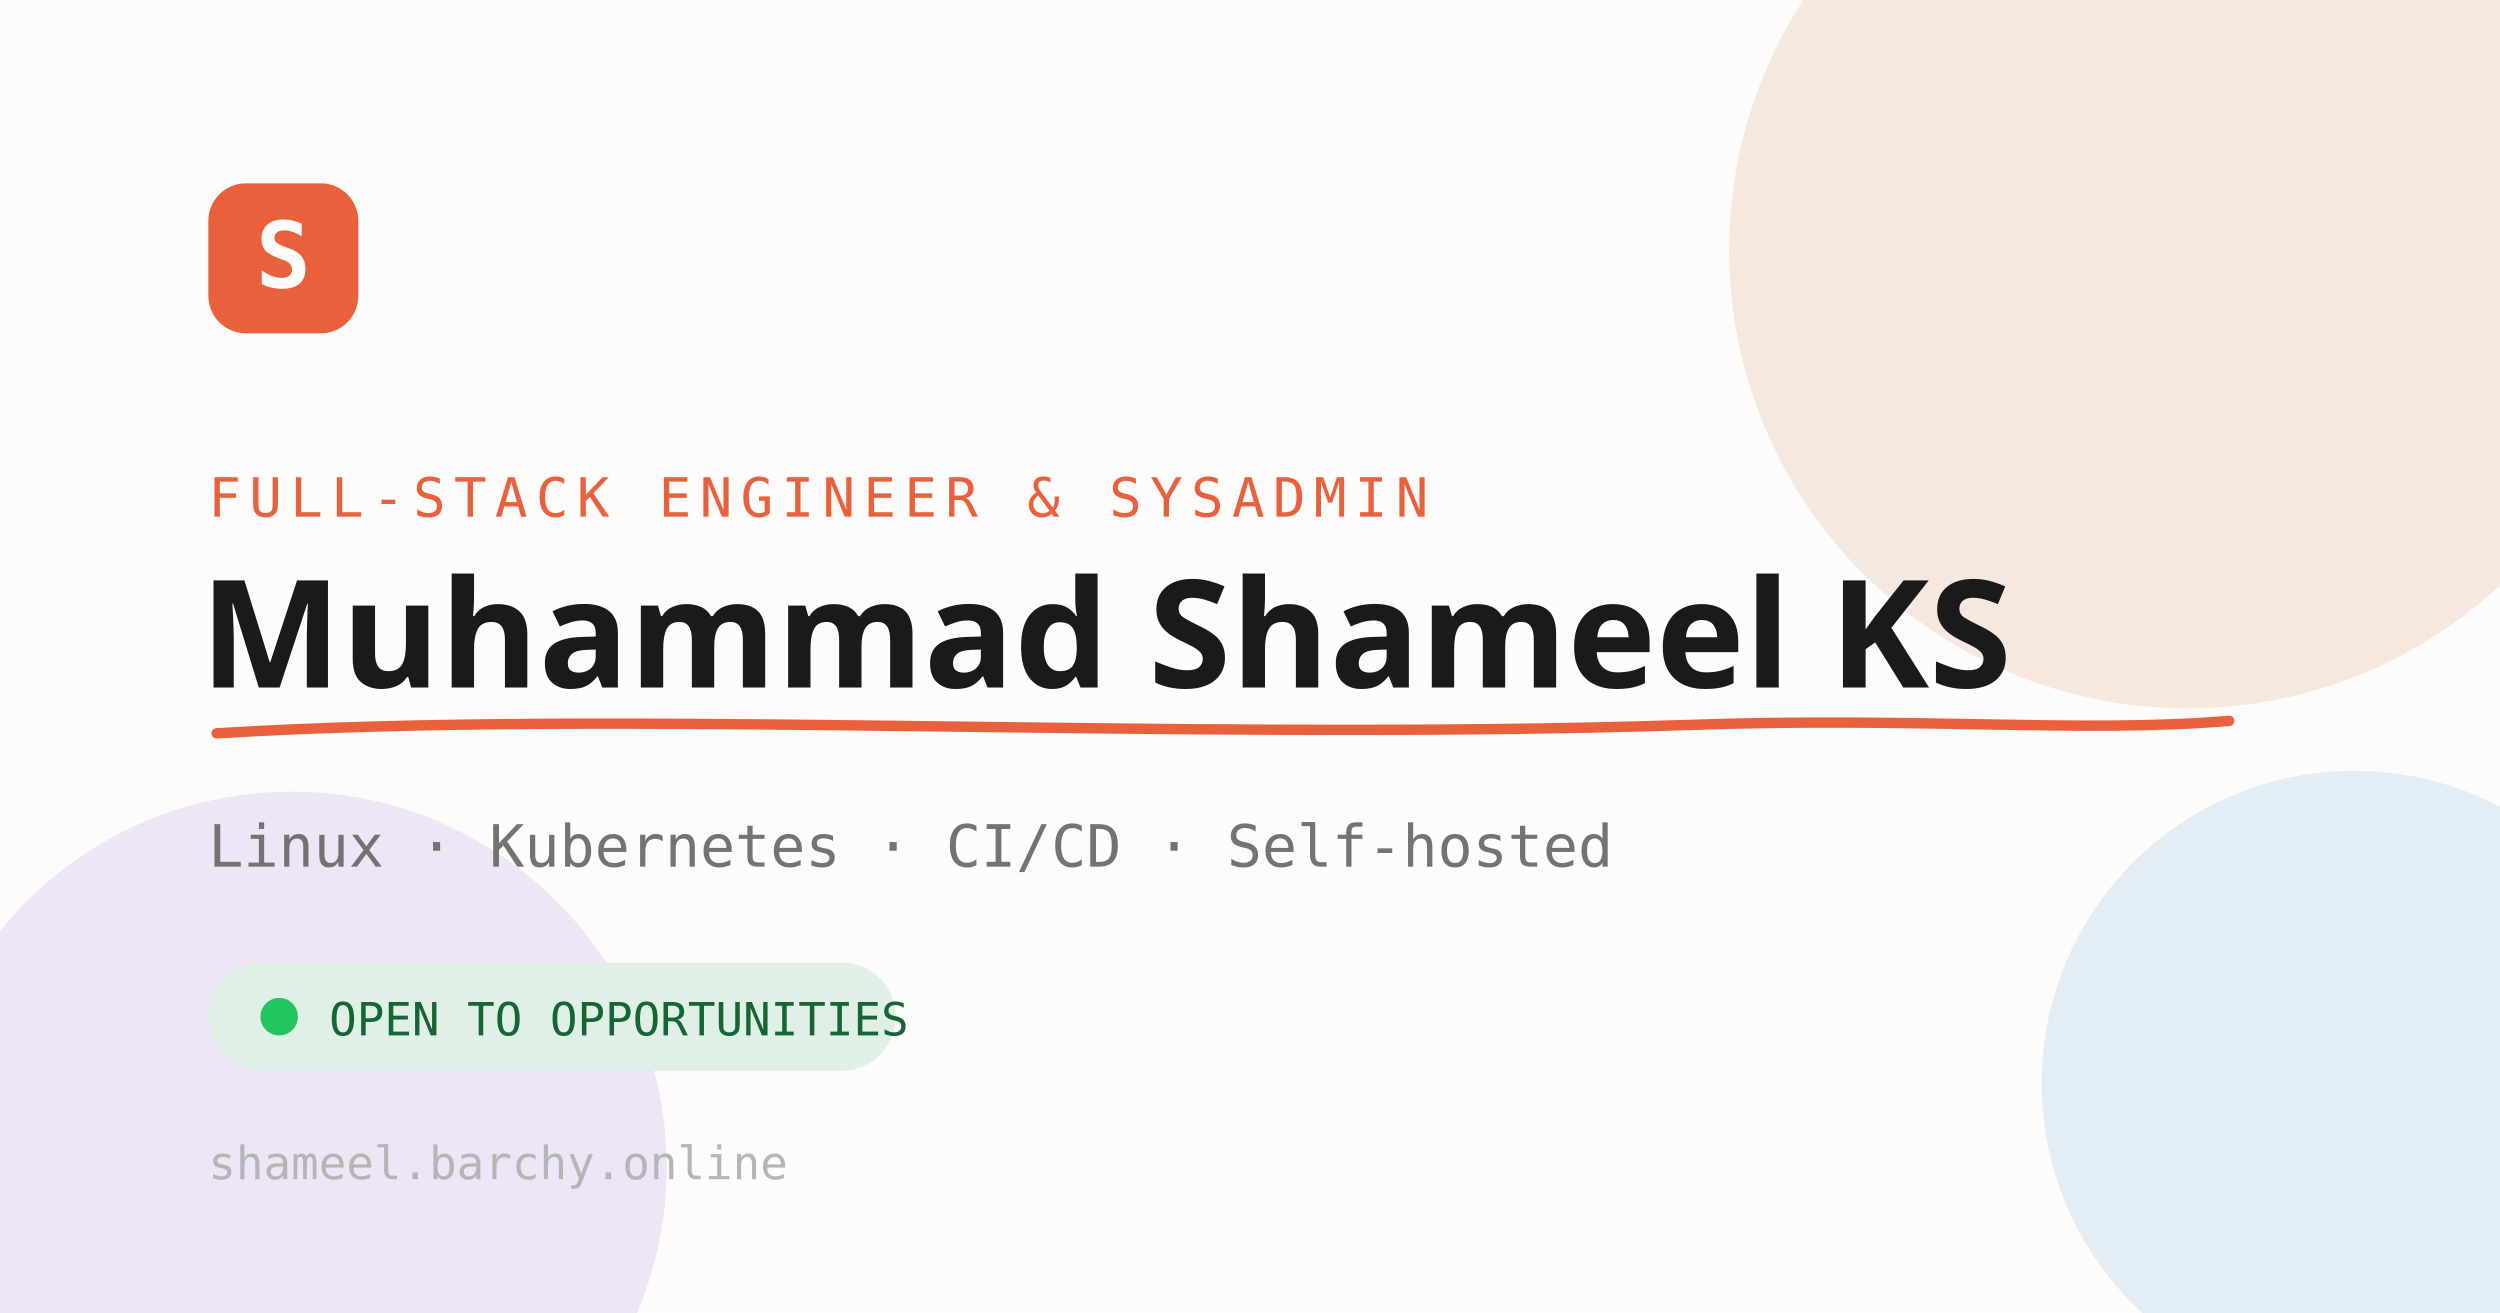
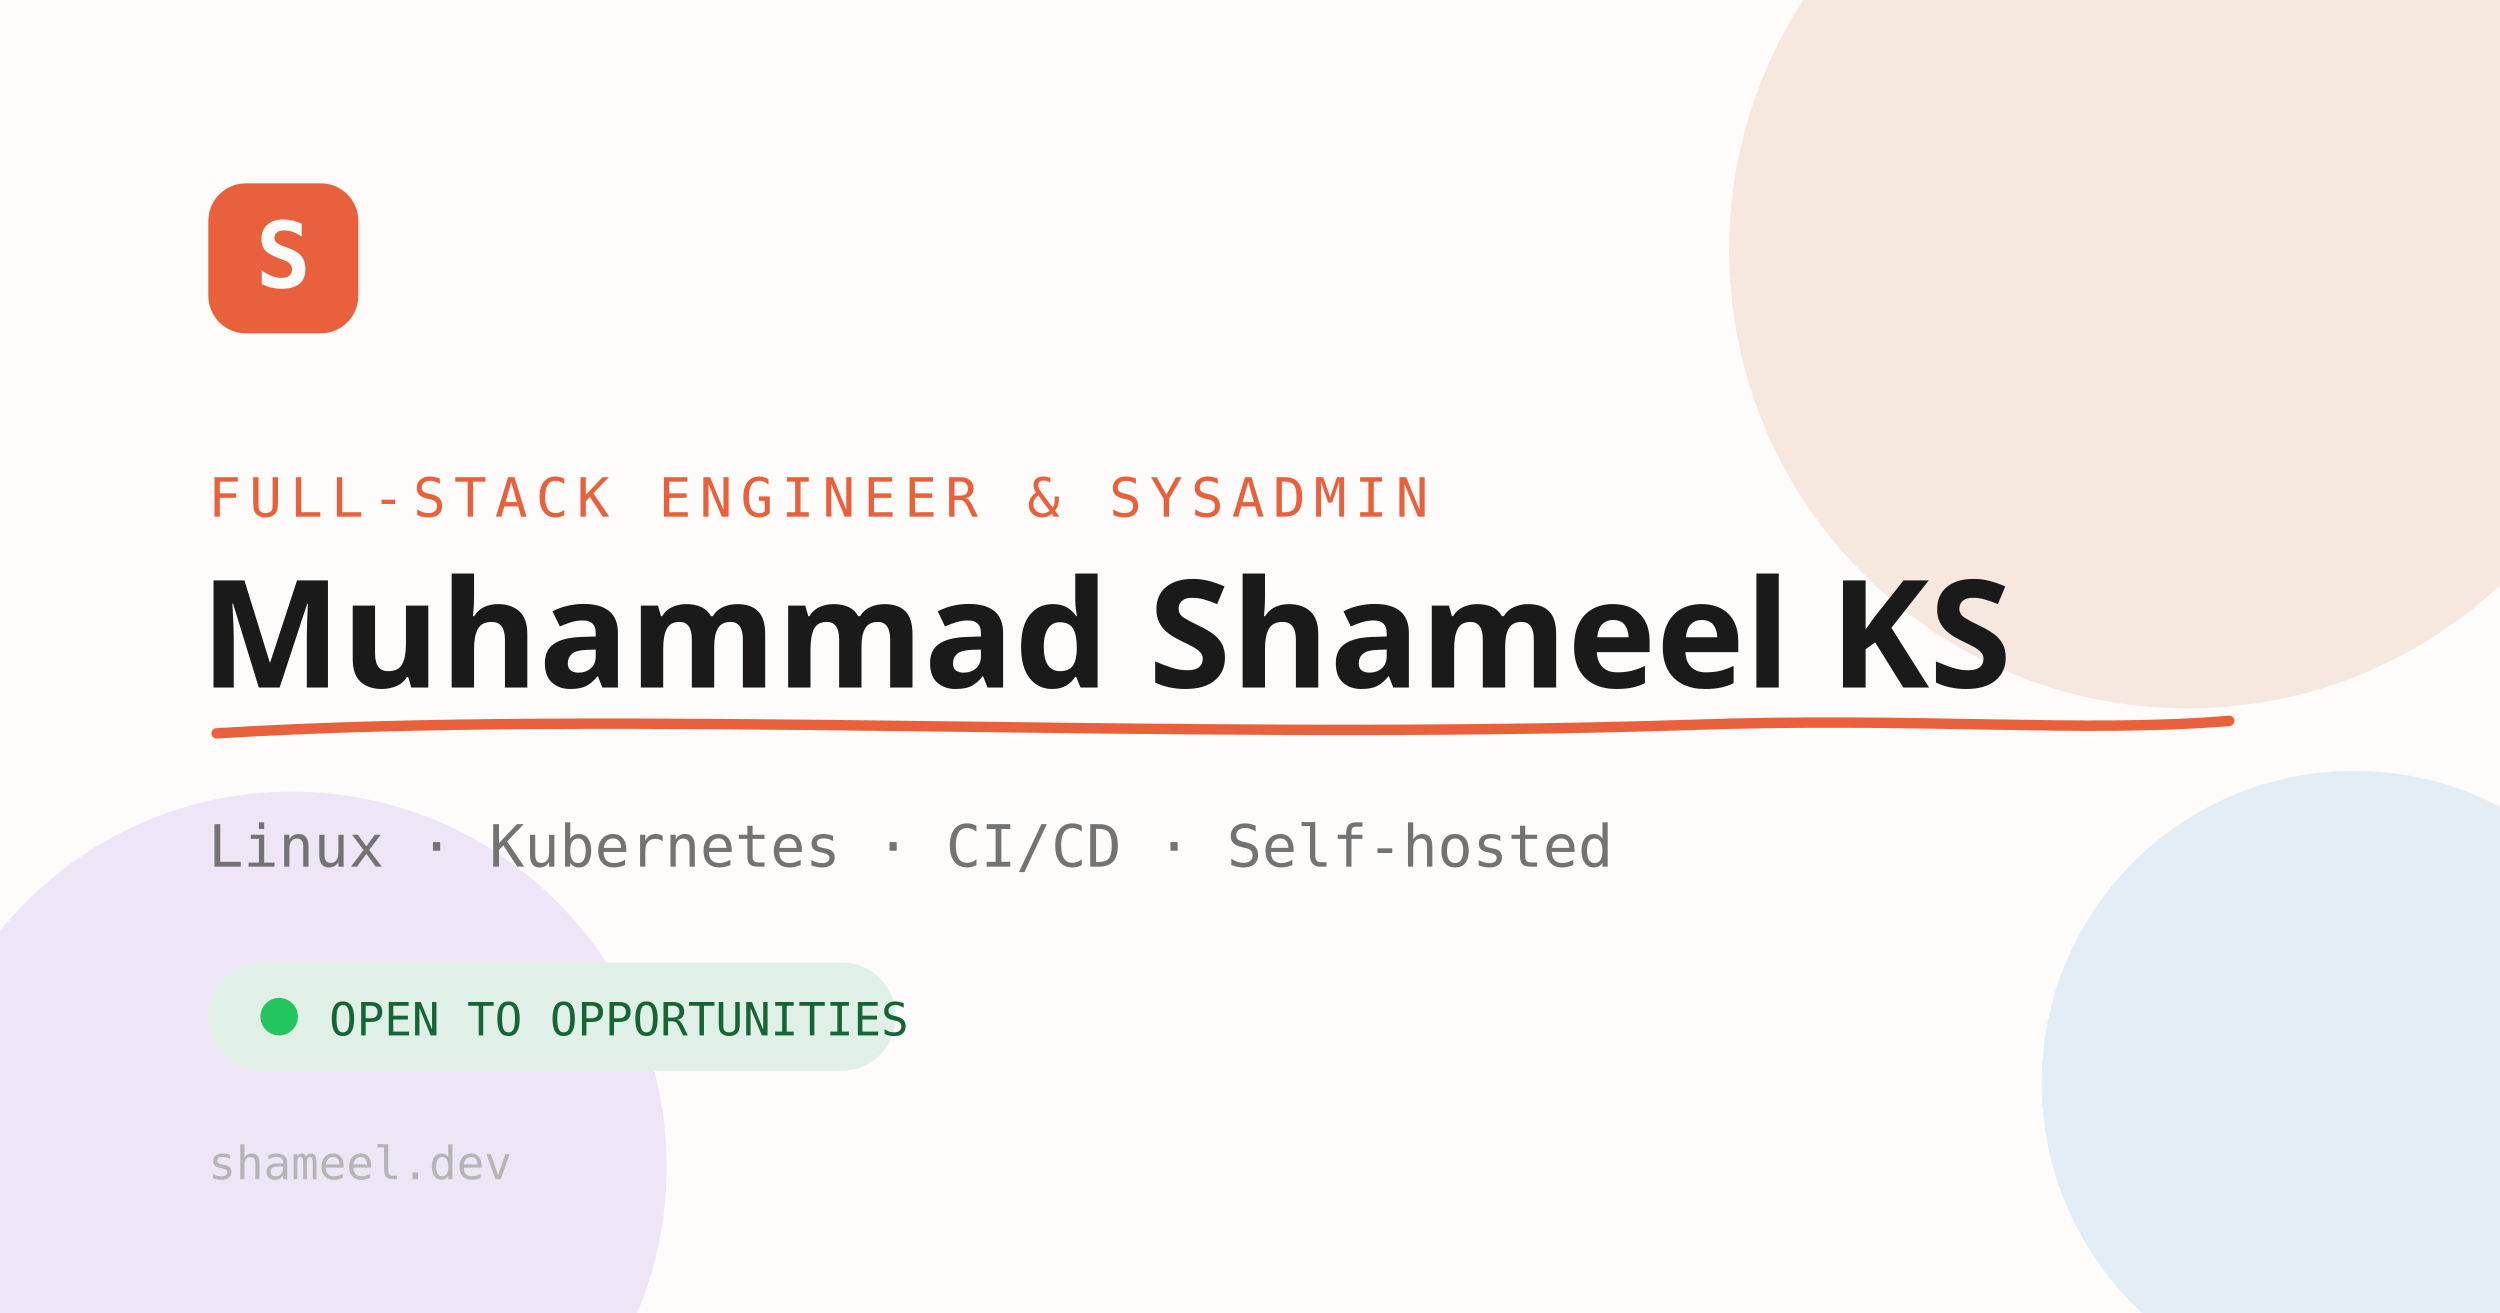
<svg xmlns="http://www.w3.org/2000/svg" width="1200" height="630" viewBox="0 0 1200 630">
  <rect width="1200" height="630" fill="#FDFCFA" />
  <circle cx="1050" cy="120" r="220" fill="#F5E6DA" opacity="0.9" />
  <circle cx="140" cy="560" r="180" fill="#EAE0F5" opacity="0.8" />
  <circle cx="1130" cy="520" r="150" fill="#E0EBF5" opacity="0.9" />
  <rect x="100" y="88" width="72" height="72" rx="18" fill="#E8613C" />
  <text x="136" y="138" font-family="monospace" font-size="44" font-weight="bold" fill="#FDFCFA" text-anchor="middle">S</text>
  <text x="100" y="248" font-family="monospace" font-size="26" letter-spacing="4" fill="#E8613C">FULL-STACK ENGINEER &amp; SYSADMIN</text>
  <text x="96" y="330" font-family="sans-serif" font-size="72" font-weight="bold" fill="#1a1a1a">Muhammad Shameel KS</text>
  <path d="M104 352 C 300 340, 560 356, 810 348 C 920 344, 1000 352, 1070 346" stroke="#E8613C" stroke-width="5" fill="none" stroke-linecap="round" />
  <text x="100" y="416" font-family="monospace" font-size="28" fill="#737373">Linux · Kubernetes · CI/CD · Self-hosted</text>
  <rect x="100" y="462" width="330" height="52" rx="26" fill="#E0F0E6" />
  <circle cx="134" cy="488" r="9" fill="#22c55e" />
  <text x="158" y="497" font-family="monospace" font-size="22" fill="#166534">OPEN TO OPPORTUNITIES</text>
-   <text x="100" y="566" font-family="monospace" font-size="22" fill="#b5b5b5">shameel.barchy.online</text>
+   <text x="100" y="566" font-family="monospace" font-size="22" fill="#b5b5b5">shameel.dev</text>
</svg>
